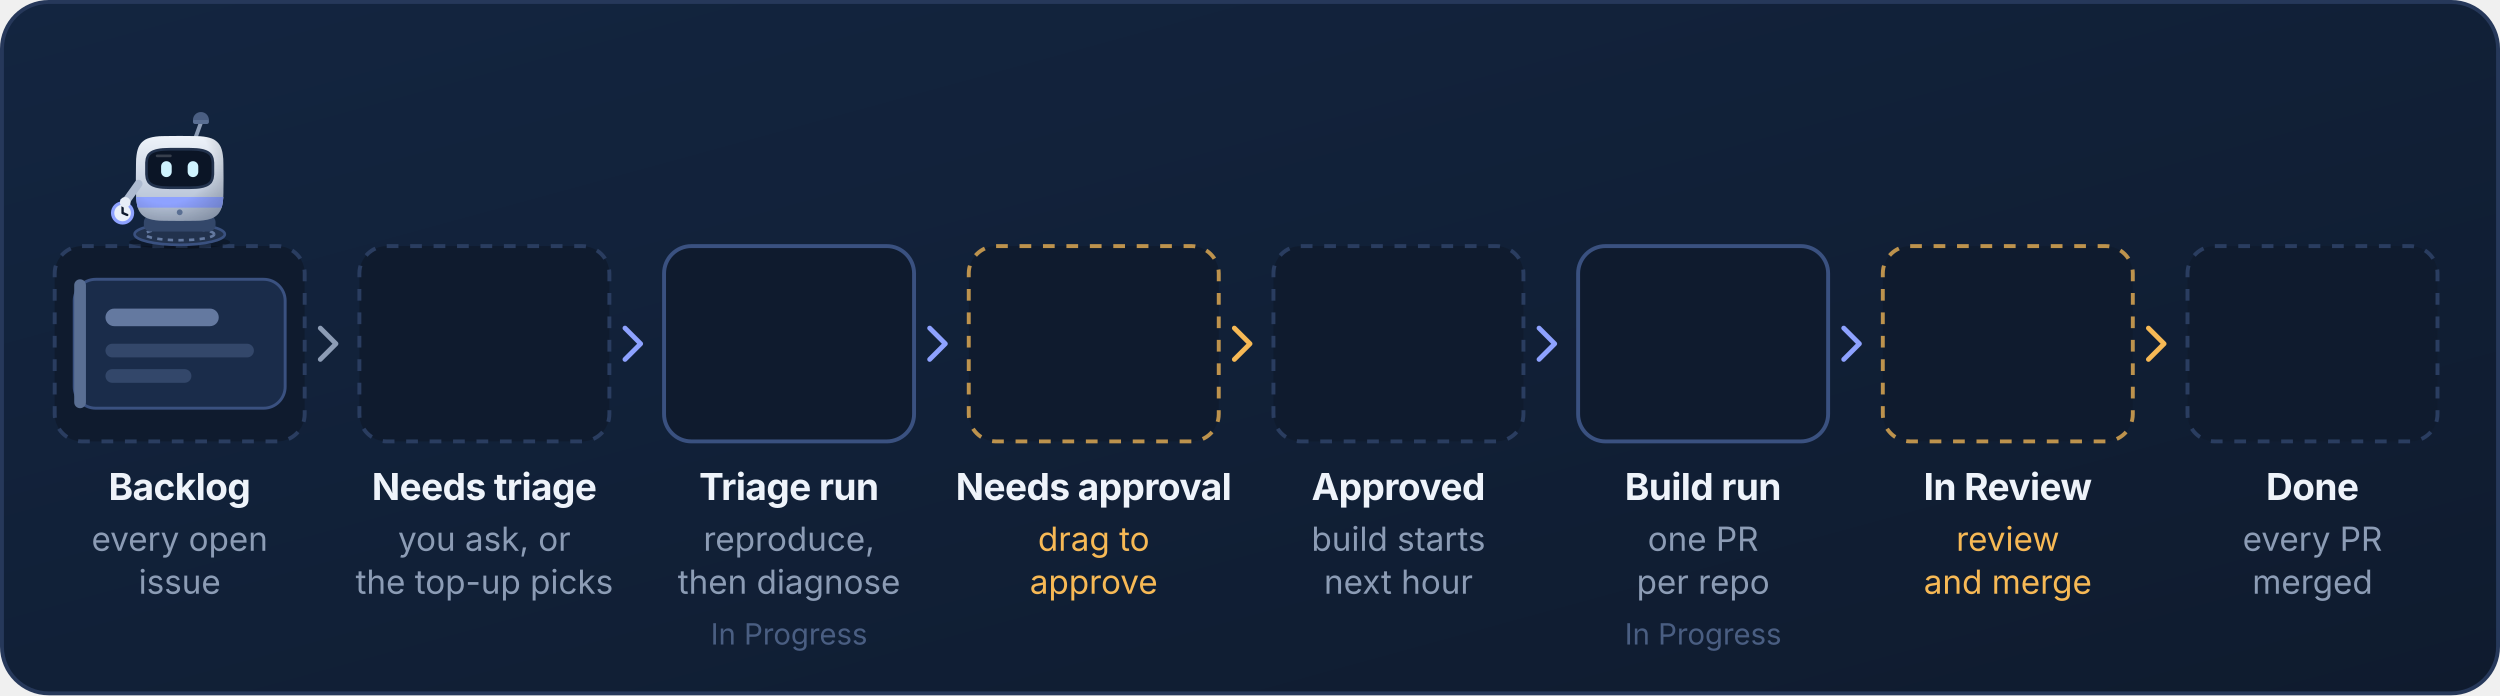
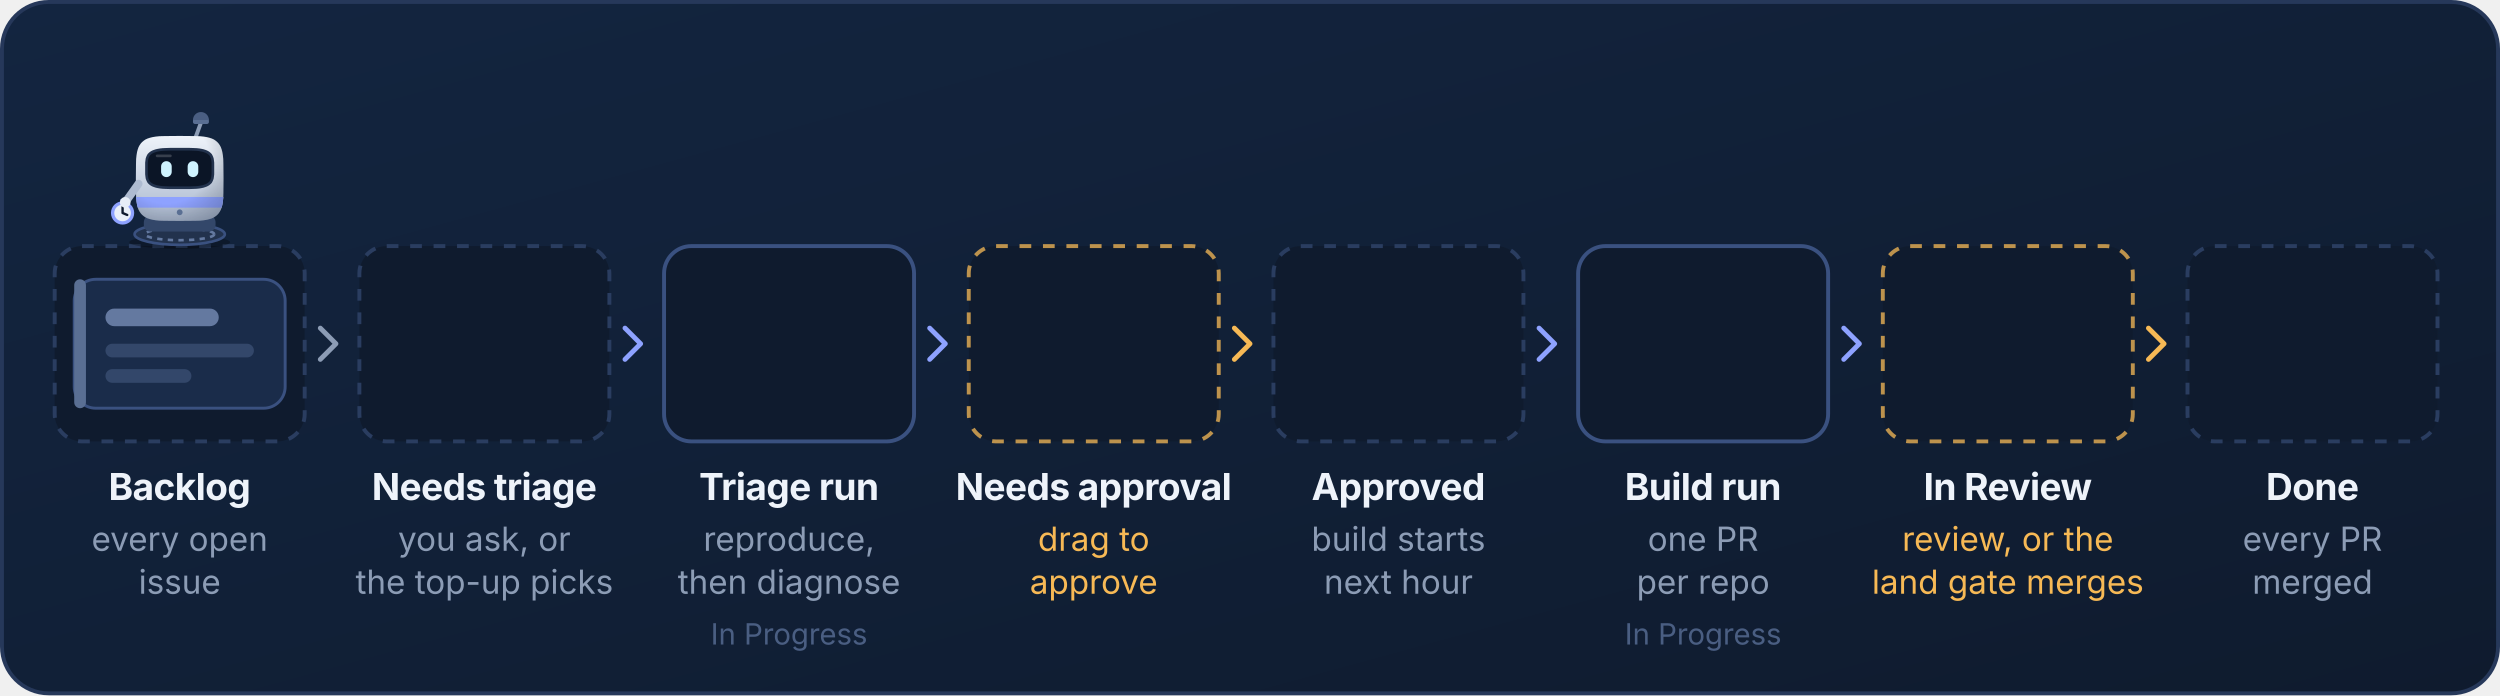
<svg xmlns="http://www.w3.org/2000/svg" width="1280" height="356" viewBox="0 0 1280 356" font-family="Inter, 'Segoe UI', system-ui, -apple-system, 'Helvetica Neue', Arial, sans-serif">
  <defs>
    <linearGradient id="bg" x1="0" y1="0" x2="1" y2="1">
      <stop offset="0" stop-color="#132540" />
      <stop offset="1" stop-color="#0F1B2E" />
    </linearGradient>
    <filter id="glow" x="-100%" y="-100%" width="300%" height="300%">
      <feGaussianBlur stdDeviation="5" result="b" />
      <feMerge>
        <feMergeNode in="b" />
        <feMergeNode in="SourceGraphic" />
      </feMerge>
    </filter>
    <path id="bodyp" d="M33.0 -48.0L32.9 -37.2L32.8 -33.3L32.5 -30.5L32.1 -28.1L31.6 -26.2L31.0 -24.5L30.2 -23.0L29.3 -21.7L28.3 -20.6L27.1 -19.6L25.8 -18.7L24.3 -18.0L22.5 -17.4L20.5 -16.9L18.1 -16.5L15.2 -16.2L11.2 -16.1L0.0 -16.0L-11.2 -16.1L-15.2 -16.2L-18.1 -16.5L-20.5 -16.9L-22.5 -17.4L-24.3 -18.0L-25.8 -18.7L-27.1 -19.6L-28.3 -20.6L-29.3 -21.7L-30.2 -23.0L-31.0 -24.5L-31.6 -26.2L-32.1 -28.1L-32.5 -30.5L-32.8 -33.3L-32.9 -37.2L-33.0 -48.0L-32.9 -58.8L-32.8 -62.7L-32.5 -65.5L-32.1 -67.9L-31.6 -69.8L-31.0 -71.5L-30.2 -73.0L-29.3 -74.3L-28.3 -75.4L-27.1 -76.4L-25.8 -77.3L-24.3 -78.0L-22.5 -78.6L-20.5 -79.1L-18.1 -79.5L-15.2 -79.8L-11.2 -79.9L-0.0 -80.0L11.2 -79.9L15.2 -79.8L18.1 -79.5L20.5 -79.1L22.5 -78.6L24.3 -78.0L25.8 -77.3L27.1 -76.4L28.3 -75.4L29.3 -74.3L30.2 -73.0L31.0 -71.5L31.6 -69.8L32.1 -67.9L32.5 -65.5L32.8 -62.7L32.9 -58.8Z" />
    <path id="visorp" d="M25.0 -55.5L25.0 -51.2L24.8 -49.5L24.6 -48.1L24.2 -47.0L23.8 -46.1L23.3 -45.2L22.6 -44.5L21.9 -43.9L21.0 -43.3L20.0 -42.8L18.9 -42.4L17.7 -42.0L16.3 -41.7L14.6 -41.4L12.7 -41.2L10.4 -41.1L7.4 -41.0L0.0 -41.0L-7.4 -41.0L-10.4 -41.1L-12.7 -41.2L-14.6 -41.4L-16.3 -41.7L-17.7 -42.0L-18.9 -42.4L-20.0 -42.8L-21.0 -43.3L-21.9 -43.9L-22.6 -44.5L-23.3 -45.2L-23.8 -46.1L-24.2 -47.0L-24.6 -48.1L-24.8 -49.5L-25.0 -51.2L-25.0 -55.5L-25.0 -59.8L-24.8 -61.5L-24.6 -62.9L-24.2 -64.0L-23.8 -64.9L-23.3 -65.8L-22.6 -66.5L-21.9 -67.1L-21.0 -67.7L-20.0 -68.2L-18.9 -68.6L-17.7 -69.0L-16.3 -69.3L-14.6 -69.6L-12.7 -69.8L-10.4 -69.9L-7.4 -70.0L-0.0 -70.0L7.4 -70.0L10.4 -69.9L12.7 -69.8L14.6 -69.6L16.3 -69.3L17.7 -69.0L18.9 -68.6L20.0 -68.2L21.0 -67.7L21.9 -67.1L22.6 -66.5L23.3 -65.8L23.8 -64.9L24.2 -64.0L24.6 -62.9L24.8 -61.5L25.0 -59.8Z" />
    <clipPath id="bodyclip">
      <use href="#bodyp" />
    </clipPath>
    <linearGradient id="bodyg" x1="0" y1="0" x2="0" y2="1">
      <stop offset="0" stop-color="#EEF3FA" />
      <stop offset="1" stop-color="#A9B7CE" />
    </linearGradient>
    <radialGradient id="shade" cx=".35" cy=".3" r=".9">
      <stop offset=".55" stop-color="#000" stop-opacity="0" />
      <stop offset="1" stop-color="#0F1B2E" stop-opacity=".28" />
    </radialGradient>
  </defs>
  <style>
@keyframes s0{0.000%{fill-opacity:0} 0.000%{fill-opacity:0} 1.155%{fill-opacity:.10} 5.543%{fill-opacity:.10} 7.159%{fill-opacity:0} 100.000%{fill-opacity:0}}.s0{animation:s0 21.65s linear infinite;fill-opacity:0}@keyframes s1{0.000%{fill-opacity:0} 8.961%{fill-opacity:0} 10.162%{fill-opacity:.10} 14.550%{fill-opacity:.10} 16.166%{fill-opacity:0} 100.000%{fill-opacity:0}}.s1{animation:s1 21.65s linear infinite;fill-opacity:0}@keyframes s2{0.000%{fill-opacity:0} 17.968%{fill-opacity:0} 19.169%{fill-opacity:.10} 29.099%{fill-opacity:.10} 30.716%{fill-opacity:0} 100.000%{fill-opacity:0}}.s2{animation:s2 21.65s linear infinite;fill-opacity:0}@keyframes s3{0.000%{fill-opacity:0} 32.517%{fill-opacity:0} 33.718%{fill-opacity:.10} 45.497%{fill-opacity:.10} 47.113%{fill-opacity:0} 100.000%{fill-opacity:0}}.s3{animation:s3 21.65s linear infinite;fill-opacity:0}@keyframes s4{0.000%{fill-opacity:0} 48.915%{fill-opacity:0} 50.115%{fill-opacity:.10} 54.503%{fill-opacity:.10} 56.120%{fill-opacity:0} 100.000%{fill-opacity:0}}.s4{animation:s4 21.65s linear infinite;fill-opacity:0}@keyframes s5{0.000%{fill-opacity:0} 57.921%{fill-opacity:0} 59.122%{fill-opacity:.10} 69.053%{fill-opacity:.10} 70.670%{fill-opacity:0} 100.000%{fill-opacity:0}}.s5{animation:s5 21.65s linear infinite;fill-opacity:0}@keyframes s6{0.000%{fill-opacity:0} 72.471%{fill-opacity:0} 73.672%{fill-opacity:.10} 82.679%{fill-opacity:.10} 84.296%{fill-opacity:0} 100.000%{fill-opacity:0}}.s6{animation:s6 21.65s linear infinite;fill-opacity:0}@keyframes s7{0.000%{fill-opacity:0} 86.097%{fill-opacity:0} 87.298%{fill-opacity:.10} 96.305%{fill-opacity:.10} 97.921%{fill-opacity:0} 100.000%{fill-opacity:0}}.s7{animation:s7 21.65s linear infinite;fill-opacity:0}@keyframes mv{0.000%{transform:translate(0px,0)} 5.543%{transform:translate(0px,0)} 7.275%{transform:translate(78.0px,-10px)} 9.007%{transform:translate(156px,0)} 14.550%{transform:translate(156px,0)} 16.282%{transform:translate(234.0px,-10px)} 18.014%{transform:translate(312px,0)} 29.099%{transform:translate(312px,0)} 30.831%{transform:translate(390.0px,-10px)} 32.564%{transform:translate(468px,0)} 45.497%{transform:translate(468px,0)} 47.229%{transform:translate(546.0px,-10px)} 48.961%{transform:translate(624px,0)} 54.503%{transform:translate(624px,0)} 56.236%{transform:translate(702.0px,-10px)} 57.968%{transform:translate(780px,0)} 69.053%{transform:translate(780px,0)} 70.785%{transform:translate(858.0px,-10px)} 72.517%{transform:translate(936px,0)} 82.679%{transform:translate(936px,0)} 84.411%{transform:translate(1014.0px,-10px)} 86.143%{transform:translate(1092px,0)} 96.305%{transform:translate(1092px,0)} 98.383%{transform:translate(1092px,0)} 100.000%{transform:translate(1092px,0)}}.mv{animation:mv 21.65s cubic-bezier(.5,0,.3,1) infinite}@keyframes cf{0.000%{opacity:0} 1.617%{opacity:1} 98.152%{opacity:1} 100.000%{opacity:0}}.cf{animation:cf 21.65s linear infinite}@keyframes st{0.000%{fill:#5A6F93} 0.462%{fill:#5A6F93} 8.776%{fill:#5A6F93} 9.469%{fill:#5A6F93} 17.783%{fill:#5A6F93} 18.476%{fill:#8EA2FF} 32.333%{fill:#8EA2FF} 33.025%{fill:#F7B955} 48.730%{fill:#F7B955} 49.423%{fill:#8EA2FF} 57.737%{fill:#8EA2FF} 58.430%{fill:#8EA2FF} 72.286%{fill:#8EA2FF} 72.979%{fill:#F7B955} 85.912%{fill:#F7B955} 86.605%{fill:#52DBA8} 99.538%{fill:#52DBA8} 100.000%{fill:#52DBA8}}.st{animation:st 21.65s linear infinite}@keyframes sp{0.000%{opacity:0} 17.968%{opacity:0} 18.938%{opacity:1} 29.099%{opacity:1} 30.023%{opacity:0} 57.921%{opacity:0} 58.891%{opacity:1} 69.053%{opacity:1} 69.977%{opacity:0} 100.000%{opacity:0}}.sp{animation:sp 21.65s linear infinite;opacity:0}.rot{animation:rot 1s linear infinite;transform-box:fill-box;transform-origin:center}@keyframes rot{to{transform:rotate(360deg)}}@keyframes ck{0.000%{opacity:0} 86.097%{opacity:0} 87.067%{opacity:1} 98.152%{opacity:1} 99.076%{opacity:0} 100.000%{opacity:0}}.ck{animation:ck 21.65s linear infinite;opacity:0}.disc{animation:disc .8s linear infinite}@keyframes disc{to{stroke-dashoffset:-16}}.blink{transform-box:fill-box;transform-origin:center;animation:blink 4.4s infinite}@keyframes blink{0%,91%,97%,100%{transform:scaleY(1)}94%{transform:scaleY(.1)}}.rays{animation:rays 1.4s linear infinite}.rays.fast{animation-duration:.55s}@keyframes rays{to{transform:rotate(360deg)}}.glow{animation:glow 1.6s ease-in-out infinite}@keyframes glow{50%{opacity:.45}}.flash{animation:flash .5s steps(1) infinite}@keyframes flash{50%{opacity:.2}}.twinkle{transform-box:fill-box;transform-origin:center;animation:twinkle 1.2s ease-in-out infinite}@keyframes twinkle{50%{transform:scale(.3);opacity:.3}}.bob{animation:bob 1s ease-in-out infinite}@keyframes bob{50%{transform:translateY(-4px)}}.shake{animation:shake .32s linear infinite}@keyframes shake{25%{transform:translateX(-2.5px) rotate(-2deg)}75%{transform:translateX(2.5px) rotate(2deg)}}.hop{animation:hop 1.3s cubic-bezier(.3,0,.3,1) infinite}@keyframes hop{0%,60%,100%{transform:translateY(0)}30%{transform:translateY(-9px)}}@keyframes bforeman-idle{0.000%{opacity:1} 48.961%{opacity:1} 49.654%{opacity:0} 100.000%{opacity:0}}.bforeman-idle{animation:bforeman-idle 21.65s linear infinite;opacity:1}@keyframes bforeman-happy{0.000%{opacity:0} 48.268%{opacity:0} 48.961%{opacity:1} 100.000%{opacity:1}}.bforeman-happy{animation:bforeman-happy 21.65s linear infinite;opacity:0}@keyframes vforeman{0.000%{opacity:1} 18.014%{opacity:1} 18.707%{opacity:0} 48.268%{opacity:0} 48.961%{opacity:1} 57.968%{opacity:1} 58.661%{opacity:0} 100.000%{opacity:0}}.vforeman{animation:vforeman 21.65s linear infinite;opacity:1}@keyframes bprobe-work{0.000%{opacity:1} 32.564%{opacity:1} 33.256%{opacity:0} 100.000%{opacity:0}}.bprobe-work{animation:bprobe-work 21.65s linear infinite;opacity:1}@keyframes bprobe-wait{0.000%{opacity:0} 31.871%{opacity:0} 32.564%{opacity:1} 100.000%{opacity:1}}.bprobe-wait{animation:bprobe-wait 21.65s linear infinite;opacity:0}@keyframes vprobe{0.000%{opacity:0} 17.321%{opacity:0} 18.014%{opacity:1} 48.961%{opacity:1} 49.654%{opacity:0} 100.000%{opacity:0}}.vprobe{animation:vprobe 21.65s linear infinite;opacity:0}@keyframes brivet-work{0.000%{opacity:1} 72.517%{opacity:1} 73.210%{opacity:0} 100.000%{opacity:0}}.brivet-work{animation:brivet-work 21.65s linear infinite;opacity:1}@keyframes brivet-wait{0.000%{opacity:0} 71.824%{opacity:0} 72.517%{opacity:1} 86.143%{opacity:1} 86.836%{opacity:0} 100.000%{opacity:0}}.brivet-wait{animation:brivet-wait 21.65s linear infinite;opacity:0}@keyframes brivet-happy{0.000%{opacity:0} 85.450%{opacity:0} 86.143%{opacity:1} 100.000%{opacity:1}}.brivet-happy{animation:brivet-happy 21.65s linear infinite;opacity:0}@keyframes vrivet{0.000%{opacity:0} 57.275%{opacity:0} 57.968%{opacity:1} 100.000%{opacity:1}}.vrivet{animation:vrivet 21.65s linear infinite;opacity:0}@keyframes cur{0.000%{transform:translate(468px,26px);opacity:0} 40.370%{transform:translate(494px,40px);opacity:0} 42.494%{transform:translate(468px,0);opacity:1} 45.497%{transform:translate(468px,0) scale(.88);opacity:1} 47.229%{transform:translate(546.0px,-10px) scale(.88);opacity:1} 48.961%{transform:translate(624px,0) scale(.88);opacity:1} 49.885%{transform:translate(624px,0);opacity:1} 51.270%{transform:translate(648px,30px);opacity:0} 100.000%{transform:translate(648px,30px);opacity:0}}.cur{animation:cur 21.65s cubic-bezier(.5,0,.3,1) infinite;opacity:0;transform-box:fill-box;transform-origin:center}
@media (prefers-reduced-motion: reduce){*{animation:none!important}}
</style>
  <rect x="1" y="1" width="1278" height="354" rx="24" fill="url(#bg)" stroke="#26385A" stroke-width="2" />
  <text x="92" y="256" text-anchor="middle" font-size="19" font-weight="650" letter-spacing="-.3" fill="#EEF3FA">Backlog</text>
  <rect x="28" y="126" width="128" height="100" rx="14" fill="#0F1B2E" stroke="#2A3D60" stroke-opacity="1" stroke-width="2" stroke-dasharray="6 6" />
  <rect class="s0" x="28" y="126" width="128" height="100" rx="14" fill="#8EA2FF" />
  <text x="92" y="282" text-anchor="middle" font-size="17" fill="#8C9CB5">every open</text>
  <text x="92" y="304" text-anchor="middle" font-size="17" fill="#8C9CB5">issue</text>
  <text x="248" y="256" text-anchor="middle" font-size="19" font-weight="650" letter-spacing="-.3" fill="#EEF3FA">Needs triage</text>
  <rect x="184" y="126" width="128" height="100" rx="14" fill="#0F1B2E" stroke="#2A3D60" stroke-opacity="1" stroke-width="2" stroke-dasharray="6 6" />
  <rect class="s1" x="184" y="126" width="128" height="100" rx="14" fill="#8EA2FF" />
  <text x="248" y="282" text-anchor="middle" font-size="17" fill="#8C9CB5">you ask, or</text>
  <text x="248" y="304" text-anchor="middle" font-size="17" fill="#8C9CB5">the top-up picks</text>
  <text x="404" y="256" text-anchor="middle" font-size="19" font-weight="650" letter-spacing="-.3" fill="#EEF3FA">Triage run</text>
  <rect x="340" y="126" width="128" height="100" rx="14" fill="#0F1B2E" stroke="#3A5180" stroke-opacity="1" stroke-width="2" />
  <rect class="s2" x="340" y="126" width="128" height="100" rx="14" fill="#8EA2FF" />
  <text x="404" y="282" text-anchor="middle" font-size="17" fill="#8C9CB5">reproduce,</text>
  <text x="404" y="304" text-anchor="middle" font-size="17" fill="#8C9CB5">then diagnose</text>
  <text x="404" y="330" text-anchor="middle" font-size="15" fill="#4A5E82">In Progress</text>
  <text x="560" y="256" text-anchor="middle" font-size="19" font-weight="650" letter-spacing="-.3" fill="#EEF3FA">Needs approval</text>
  <rect x="496" y="126" width="128" height="100" rx="14" fill="#0F1B2E" stroke="#F7B955" stroke-opacity=".75" stroke-width="2" stroke-dasharray="6 6" />
  <rect class="s3" x="496" y="126" width="128" height="100" rx="14" fill="#F7B955" />
  <text x="560" y="282" text-anchor="middle" font-size="17" fill="#F7B955">drag to</text>
  <text x="560" y="304" text-anchor="middle" font-size="17" fill="#F7B955">approve</text>
  <text x="716" y="256" text-anchor="middle" font-size="19" font-weight="650" letter-spacing="-.3" fill="#EEF3FA">Approved</text>
  <rect x="652" y="126" width="128" height="100" rx="14" fill="#0F1B2E" stroke="#2A3D60" stroke-opacity="1" stroke-width="2" stroke-dasharray="6 6" />
  <rect class="s4" x="652" y="126" width="128" height="100" rx="14" fill="#8EA2FF" />
  <text x="716" y="282" text-anchor="middle" font-size="17" fill="#8C9CB5">build starts</text>
  <text x="716" y="304" text-anchor="middle" font-size="17" fill="#8C9CB5">next hour</text>
  <text x="872" y="256" text-anchor="middle" font-size="19" font-weight="650" letter-spacing="-.3" fill="#EEF3FA">Build run</text>
  <rect x="808" y="126" width="128" height="100" rx="14" fill="#0F1B2E" stroke="#3A5180" stroke-opacity="1" stroke-width="2" />
  <rect class="s5" x="808" y="126" width="128" height="100" rx="14" fill="#8EA2FF" />
  <text x="872" y="282" text-anchor="middle" font-size="17" fill="#8C9CB5">one PR</text>
  <text x="872" y="304" text-anchor="middle" font-size="17" fill="#8C9CB5">per repo</text>
  <text x="872" y="330" text-anchor="middle" font-size="15" fill="#4A5E82">In Progress</text>
  <text x="1028" y="256" text-anchor="middle" font-size="19" font-weight="650" letter-spacing="-.3" fill="#EEF3FA">In Review</text>
  <rect x="964" y="126" width="128" height="100" rx="14" fill="#0F1B2E" stroke="#F7B955" stroke-opacity=".75" stroke-width="2" stroke-dasharray="6 6" />
  <rect class="s6" x="964" y="126" width="128" height="100" rx="14" fill="#F7B955" />
-   <text x="1028" y="282" text-anchor="middle" font-size="17" fill="#F7B955">review</text>
-   <text x="1028" y="304" text-anchor="middle" font-size="17" fill="#F7B955">and merge</text>
+   <text x="1028" y="282" text-anchor="middle" font-size="17" fill="#F7B955">review, or the</text>
+   <text x="1028" y="304" text-anchor="middle" font-size="17" fill="#F7B955">land gate merges</text>
  <text x="1184" y="256" text-anchor="middle" font-size="19" font-weight="650" letter-spacing="-.3" fill="#EEF3FA">Done</text>
  <rect x="1120" y="126" width="128" height="100" rx="14" fill="#0F1B2E" stroke="#2A3D60" stroke-opacity="1" stroke-width="2" stroke-dasharray="6 6" />
  <rect class="s7" x="1120" y="126" width="128" height="100" rx="14" fill="#52DBA8" />
  <text x="1184" y="282" text-anchor="middle" font-size="17" fill="#8C9CB5">every PR</text>
  <text x="1184" y="304" text-anchor="middle" font-size="17" fill="#8C9CB5">merged</text>
  <path d="M164.0 168 l8 8 -8 8" fill="none" stroke="#8C9CB5" stroke-width="2.5" stroke-linecap="round" stroke-linejoin="round" />
  <path d="M320.0 168 l8 8 -8 8" fill="none" stroke="#8EA2FF" stroke-width="2.5" stroke-linecap="round" stroke-linejoin="round" />
  <path d="M476.0 168 l8 8 -8 8" fill="none" stroke="#8EA2FF" stroke-width="2.5" stroke-linecap="round" stroke-linejoin="round" />
  <path d="M632.0 168 l8 8 -8 8" fill="none" stroke="#F7B955" stroke-width="2.5" stroke-linecap="round" stroke-linejoin="round" />
  <path d="M788.0 168 l8 8 -8 8" fill="none" stroke="#8EA2FF" stroke-width="2.5" stroke-linecap="round" stroke-linejoin="round" />
  <path d="M944.0 168 l8 8 -8 8" fill="none" stroke="#8EA2FF" stroke-width="2.5" stroke-linecap="round" stroke-linejoin="round" />
  <path d="M1100.0 168 l8 8 -8 8" fill="none" stroke="#F7B955" stroke-width="2.5" stroke-linecap="round" stroke-linejoin="round" />
  <g class="mv">
    <g class="cf">
      <rect x="38" y="143" width="108" height="66" rx="11" fill="#1A2C4A" stroke="#3A5180" stroke-width="1.5" />
      <rect class="st" x="38" y="143" width="6" height="66" rx="3" fill="#5A6F93" />
      <rect x="54" y="158" width="58" height="9" rx="4.5" fill="#6479A0" />
      <rect x="54" y="176" width="76" height="7" rx="3.5" fill="#33476A" />
      <rect x="54" y="189" width="44" height="7" rx="3.5" fill="#33476A" />
      <g class="sp">
        <circle class="rot" cx="128" cy="162" r="8" fill="none" stroke="#8EA2FF" stroke-width="2.5" stroke-dasharray="30 30" stroke-linecap="round" />
      </g>
      <g class="ck">
        <circle cx="128" cy="162" r="10" fill="#52DBA8" />
        <path d="M123 162 l3.5 3.5 6.5 -7" fill="none" stroke="#0F1B2E" stroke-width="2.6" stroke-linecap="round" stroke-linejoin="round" />
      </g>
      <g class="vforeman">
        <g transform="translate(92 124) scale(0.68)">
          <g class="">
            <ellipse cx="0" cy="0" rx="38" ry="5" fill="#000" fill-opacity=".28" />
            <ellipse cx="0" cy="-6" rx="34" ry="8" fill="#22324D" stroke="#3A5180" stroke-width="2" />
            <ellipse class="disc" cx="0" cy="-6" rx="26" ry="4.5" fill="none" stroke="#6479A0" stroke-width="2" stroke-dasharray="4 4" />
            <rect x="-27" y="-20" width="54" height="12" rx="5" fill="#33476A" />
            <path d="M12 -79 L16 -90" stroke="#8C9CB5" stroke-width="3" stroke-linecap="round" />
            <rect x="10" y="-93" width="12" height="4" rx="1.5" fill="#5A6F93" />
            <path d="M10 -92 A6 6 0 0 1 22 -92 Z" fill="#4A5E82" />
            <use href="#bodyp" fill="url(#bodyg)" />
            <rect x="-34" y="-34" width="68" height="8" fill="#8EA2FF" clip-path="url(#bodyclip)" />
            <use href="#bodyp" fill="url(#shade)" />
            <circle cx="0" cy="-22.5" r="2.2" fill="#5A6F93" />
            <use href="#visorp" fill="#0B1526" stroke="#22324D" stroke-width="2" />
            <path d="M-17 -65 H-7" stroke="#fff" stroke-opacity=".18" stroke-width="2" stroke-linecap="round" />
            <g transform="translate(-31 -44)">
              <g class="" style="animation-delay:0.0s">
                <path d="M0 0 L-10 14" stroke="#AEBBD1" stroke-width="6" stroke-linecap="round" />
                <g transform="translate(-10 14)">
                  <circle cx="-2" cy="8" r="7.5" fill="#EAF0F8" stroke="#8EA2FF" stroke-width="2.5" />
                  <rect x="-3.5" y="-2.5" width="3" height="3" fill="#8EA2FF" />
                  <path d="M-2 8 V3.5 M-2 8 L1.5 9.5" stroke="#0F1B2E" stroke-width="1.8" stroke-linecap="round" />
                </g>
                <circle cx="-10" cy="14" r="4" fill="#E6EDF7" />
              </g>
            </g>
            <g class="bforeman-idle">
              <g class="blink">
                <rect x="-14" y="-61" width="8" height="12" rx="4" fill="#CFF3FF" />
                <rect x="6" y="-61" width="8" height="12" rx="4" fill="#CFF3FF" />
              </g>
            </g>
            <g class="bforeman-happy">
              <path d="M-15 -52 l5 -5.5 l5 5.5 M5 -52 l5 -5.5 l5 5.5" fill="none" stroke="#52DBA8" stroke-width="3.2" stroke-linecap="round" stroke-linejoin="round" />
              <circle class="glow" cx="16" cy="-94" r="10" fill="#52DBA8" fill-opacity=".3" />
              <path d="M10 -92 A6 6 0 0 1 22 -92 Z" fill="#52DBA8" />
              <path class="twinkle" style="animation-delay:0s" d="M-38 -83 Q-38 -78 -33 -78 Q-38 -78 -38 -73 Q-38 -78 -43 -78 Q-38 -78 -38 -83Z" fill="#52DBA8" />
              <path class="twinkle" style="animation-delay:0.6s" d="M36 -69 Q36 -64 41 -64 Q36 -64 36 -59 Q36 -64 31 -64 Q36 -64 36 -69Z" fill="#52DBA8" />
            </g>
          </g>
        </g>
      </g>
      <g class="vprobe">
        <g transform="translate(92 124) scale(0.68)">
          <g class="">
            <ellipse cx="0" cy="0" rx="38" ry="5" fill="#000" fill-opacity=".28" />
            <ellipse cx="0" cy="-6" rx="34" ry="8" fill="#22324D" stroke="#3A5180" stroke-width="2" />
            <ellipse class="disc" cx="0" cy="-6" rx="26" ry="4.5" fill="none" stroke="#6479A0" stroke-width="2" stroke-dasharray="4 4" />
            <rect x="-27" y="-20" width="54" height="12" rx="5" fill="#33476A" />
            <path d="M12 -79 L16 -90" stroke="#8C9CB5" stroke-width="3" stroke-linecap="round" />
            <rect x="10" y="-93" width="12" height="4" rx="1.5" fill="#5A6F93" />
            <path d="M10 -92 A6 6 0 0 1 22 -92 Z" fill="#4A5E82" />
            <use href="#bodyp" fill="url(#bodyg)" />
            <rect x="-34" y="-34" width="68" height="8" fill="#C49BFF" clip-path="url(#bodyclip)" />
            <use href="#bodyp" fill="url(#shade)" />
            <circle cx="0" cy="-22.5" r="2.2" fill="#5A6F93" />
            <use href="#visorp" fill="#0B1526" stroke="#22324D" stroke-width="2" />
            <path d="M-17 -65 H-7" stroke="#fff" stroke-opacity=".18" stroke-width="2" stroke-linecap="round" />
            <g transform="translate(-31 -44)">
              <g class="" style="animation-delay:0.0s">
                <path d="M0 0 L-10 14" stroke="#AEBBD1" stroke-width="6" stroke-linecap="round" />
                <g transform="translate(-10 14)">
                  <path d="M0 0 L-3 7" stroke="#6479A0" stroke-width="4" stroke-linecap="round" />
                  <circle cx="-6" cy="14" r="7.5" fill="#9FE8FF" fill-opacity=".25" stroke="#C49BFF" stroke-width="3" />
                </g>
                <circle cx="-10" cy="14" r="4" fill="#E6EDF7" />
              </g>
            </g>
            <g class="bprobe-work">
              <rect x="-15" y="-57.5" width="10" height="5" rx="2.5" fill="#CFF3FF" />
              <rect x="5" y="-57.5" width="10" height="5" rx="2.5" fill="#CFF3FF" />
              <circle class="glow" cx="16" cy="-94" r="10" fill="#8EA2FF" fill-opacity=".3" />
              <path d="M10 -92 A6 6 0 0 1 22 -92 Z" fill="#8EA2FF" />
            </g>
            <g class="bprobe-wait">
              <g transform="translate(16 -95)">
                <g class="rays">
                  <path d="M0 0 L32 -7 L32 7Z" fill="#F7B955" fill-opacity=".38" />
                  <path d="M0 0 L-32 -7 L-32 7Z" fill="#F7B955" fill-opacity=".38" />
                </g>
              </g>
              <circle cx="-10" cy="-55" r="5.5" fill="#F7B955" />
              <circle cx="10" cy="-55" r="5.5" fill="#F7B955" />
              <circle cx="-9" cy="-57" r="2" fill="#0F1B2E" />
              <circle cx="11" cy="-57" r="2" fill="#0F1B2E" />
              <path d="M10 -92 A6 6 0 0 1 22 -92 Z" fill="#F7B955" />
            </g>
          </g>
        </g>
      </g>
      <g class="vrivet">
        <g transform="translate(92 124) scale(0.68)">
          <g class="">
            <ellipse cx="0" cy="0" rx="38" ry="5" fill="#000" fill-opacity=".28" />
            <ellipse cx="0" cy="-6" rx="34" ry="8" fill="#22324D" stroke="#3A5180" stroke-width="2" />
            <ellipse class="disc" cx="0" cy="-6" rx="26" ry="4.5" fill="none" stroke="#6479A0" stroke-width="2" stroke-dasharray="4 4" />
            <rect x="-27" y="-20" width="54" height="12" rx="5" fill="#33476A" />
            <path d="M12 -79 L16 -90" stroke="#8C9CB5" stroke-width="3" stroke-linecap="round" />
            <rect x="10" y="-93" width="12" height="4" rx="1.5" fill="#5A6F93" />
            <path d="M10 -92 A6 6 0 0 1 22 -92 Z" fill="#4A5E82" />
            <use href="#bodyp" fill="url(#bodyg)" />
            <rect x="-34" y="-34" width="68" height="8" fill="#F28FB0" clip-path="url(#bodyclip)" />
            <use href="#bodyp" fill="url(#shade)" />
            <circle cx="0" cy="-22.5" r="2.2" fill="#5A6F93" />
            <use href="#visorp" fill="#0B1526" stroke="#22324D" stroke-width="2" />
            <path d="M-17 -65 H-7" stroke="#fff" stroke-opacity=".18" stroke-width="2" stroke-linecap="round" />
            <g transform="translate(-31 -44)">
              <g class="" style="animation-delay:0.0s">
                <path d="M0 0 L-10 14" stroke="#AEBBD1" stroke-width="6" stroke-linecap="round" />
                <g transform="translate(-10 14)">
                  <path d="M0 -6 L0 14" stroke="#C8A27A" stroke-width="3.5" stroke-linecap="round" />
                  <rect x="-8" y="-11" width="16" height="7" rx="2" fill="#8C9CB5" />
                </g>
                <circle cx="-10" cy="14" r="4" fill="#E6EDF7" />
              </g>
            </g>
            <g class="brivet-work">
              <rect x="-15" y="-57.5" width="10" height="5" rx="2.5" fill="#CFF3FF" />
              <rect x="5" y="-57.5" width="10" height="5" rx="2.5" fill="#CFF3FF" />
              <circle class="glow" cx="16" cy="-94" r="10" fill="#8EA2FF" fill-opacity=".3" />
              <path d="M10 -92 A6 6 0 0 1 22 -92 Z" fill="#8EA2FF" />
            </g>
            <g class="brivet-wait">
              <g transform="translate(16 -95)">
                <g class="rays">
                  <path d="M0 0 L32 -7 L32 7Z" fill="#F7B955" fill-opacity=".38" />
                  <path d="M0 0 L-32 -7 L-32 7Z" fill="#F7B955" fill-opacity=".38" />
                </g>
              </g>
              <circle cx="-10" cy="-55" r="5.5" fill="#F7B955" />
              <circle cx="10" cy="-55" r="5.5" fill="#F7B955" />
              <circle cx="-9" cy="-57" r="2" fill="#0F1B2E" />
              <circle cx="11" cy="-57" r="2" fill="#0F1B2E" />
              <path d="M10 -92 A6 6 0 0 1 22 -92 Z" fill="#F7B955" />
            </g>
            <g class="brivet-happy">
              <path d="M-15 -52 l5 -5.5 l5 5.5 M5 -52 l5 -5.5 l5 5.5" fill="none" stroke="#52DBA8" stroke-width="3.2" stroke-linecap="round" stroke-linejoin="round" />
              <circle class="glow" cx="16" cy="-94" r="10" fill="#52DBA8" fill-opacity=".3" />
              <path d="M10 -92 A6 6 0 0 1 22 -92 Z" fill="#52DBA8" />
              <path class="twinkle" style="animation-delay:0s" d="M-38 -83 Q-38 -78 -33 -78 Q-38 -78 -38 -73 Q-38 -78 -43 -78 Q-38 -78 -38 -83Z" fill="#52DBA8" />
              <path class="twinkle" style="animation-delay:0.6s" d="M36 -69 Q36 -64 41 -64 Q36 -64 36 -59 Q36 -64 31 -64 Q36 -64 36 -69Z" fill="#52DBA8" />
            </g>
          </g>
        </g>
      </g>
    </g>
  </g>
  <g class="cur">
    <g transform="translate(106 180)">
      <path d="M0 0 L0 24 L6.5 18 L11 28 L15 26 L10.5 16.5 L19 16.5 Z" fill="#F7B955" stroke="#0F1B2E" stroke-width="2" stroke-linejoin="round" />
    </g>
  </g>
</svg>
